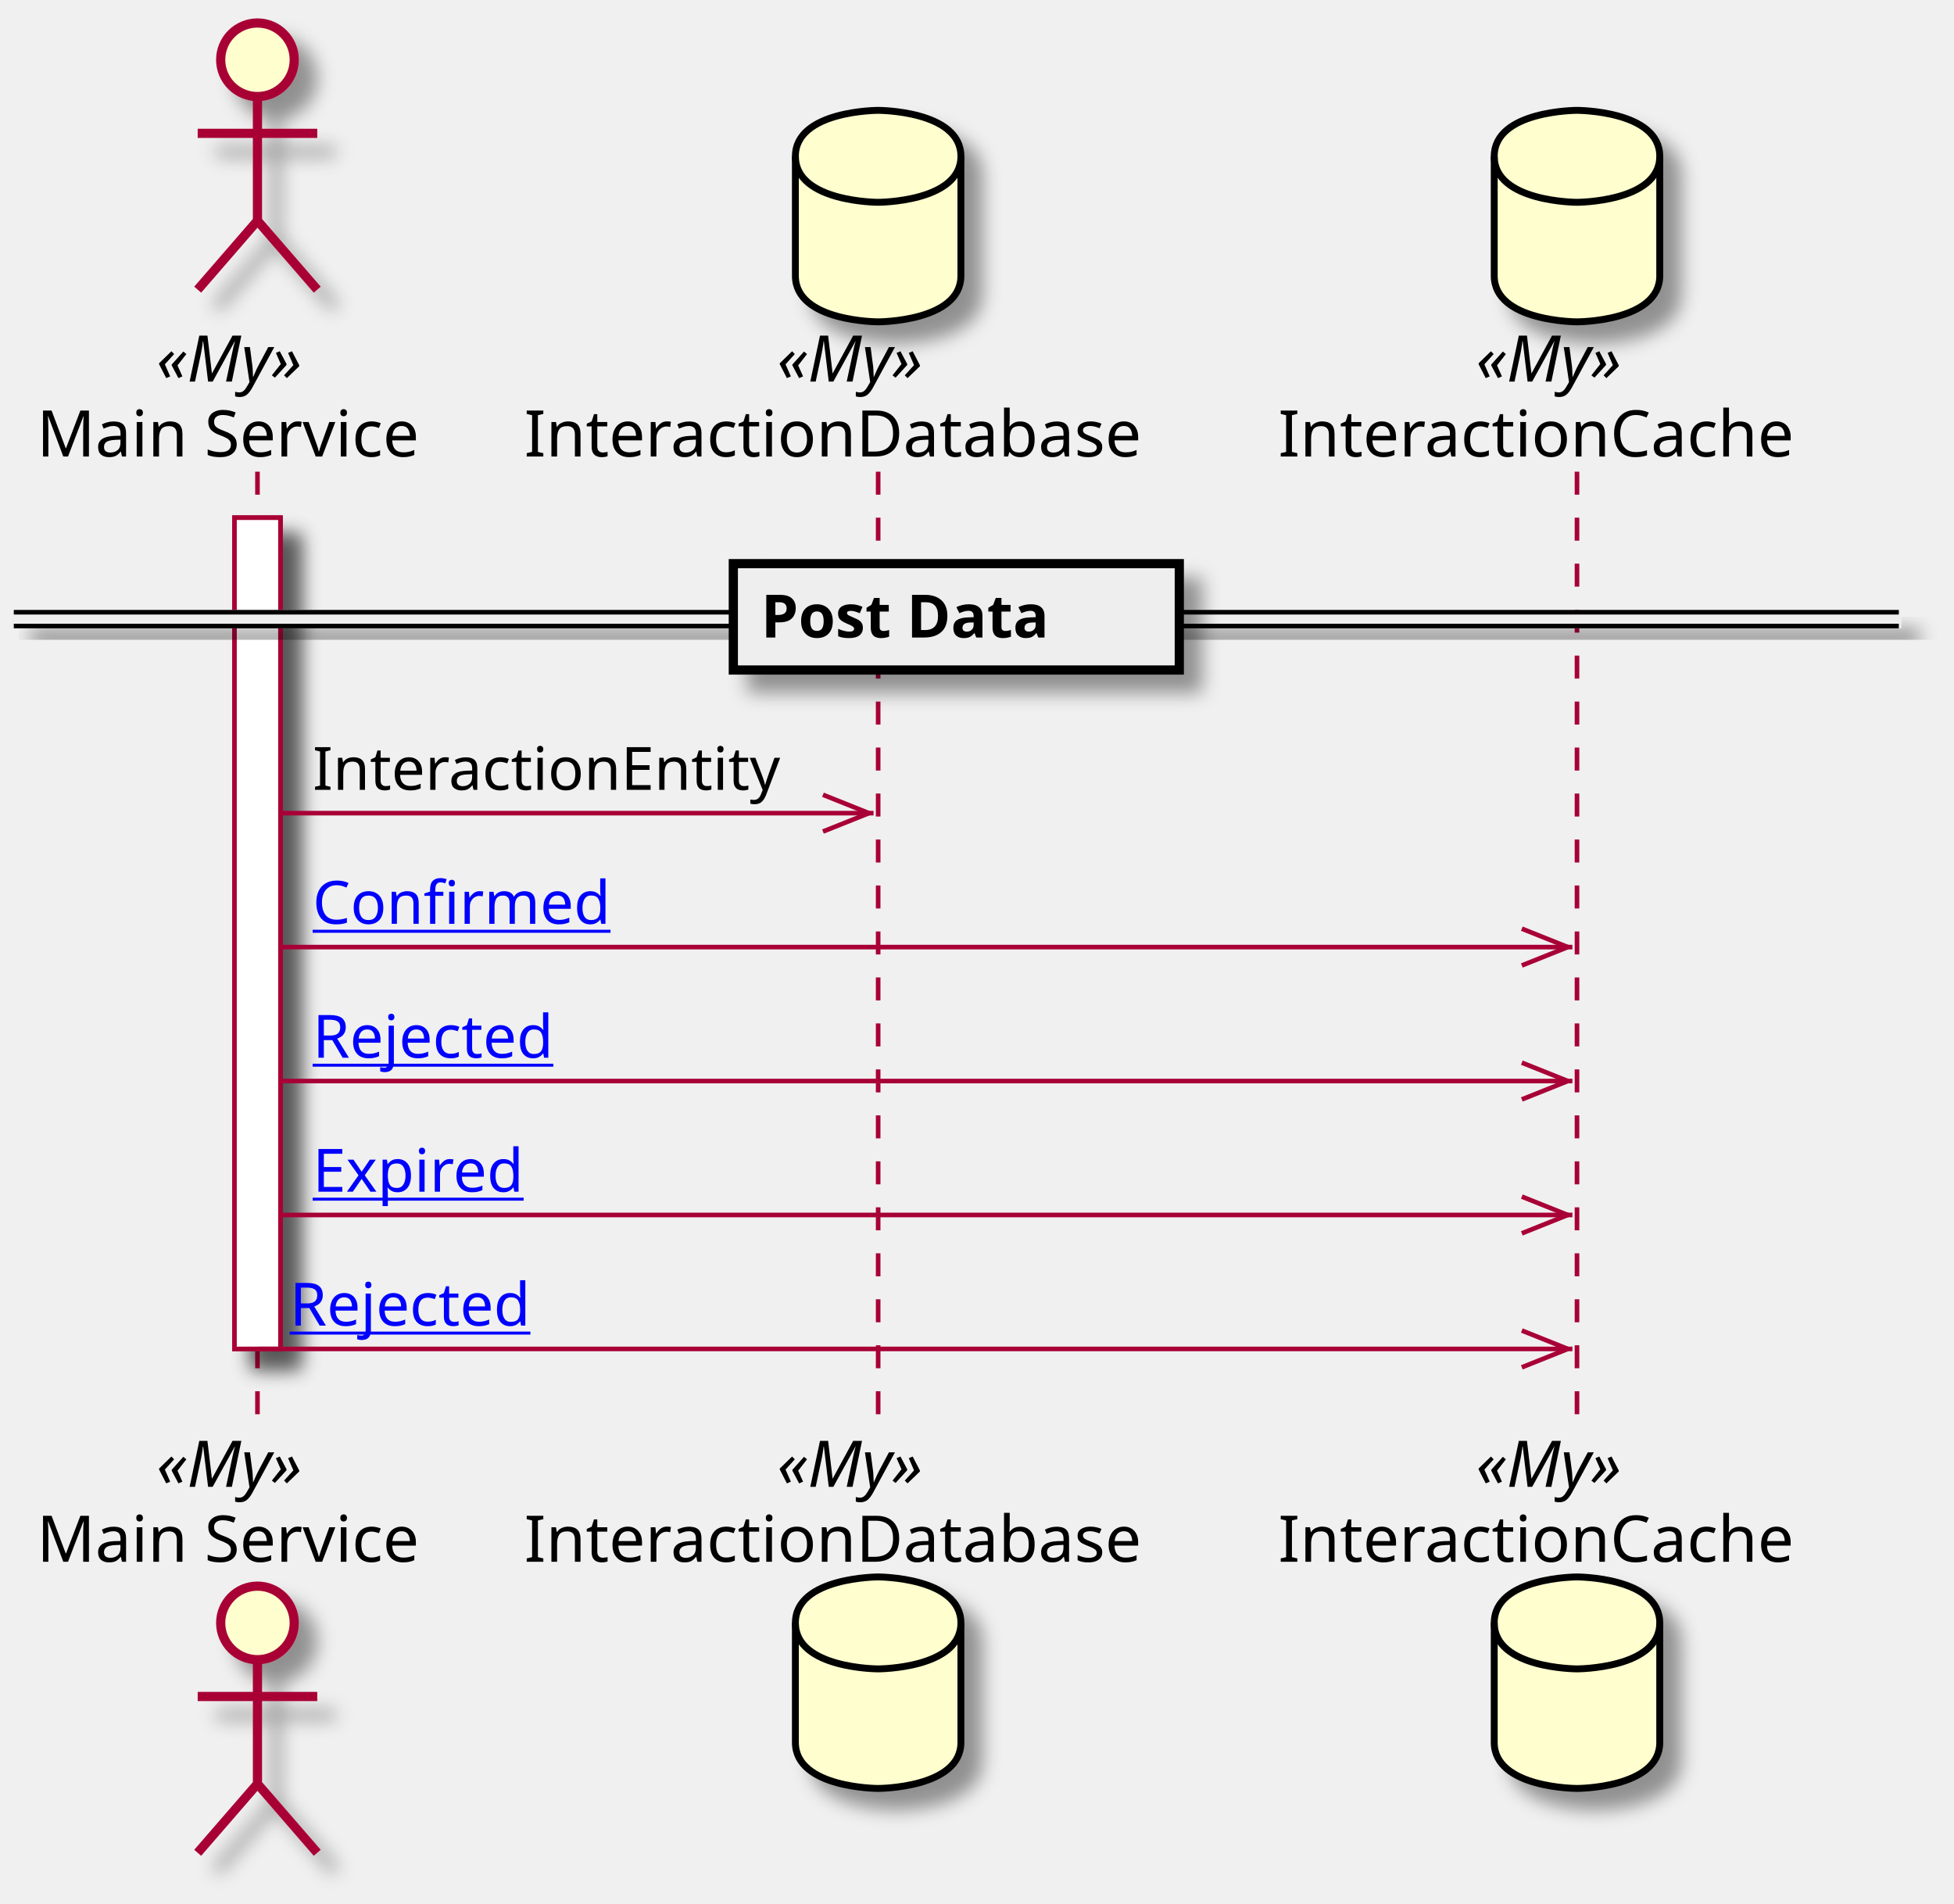
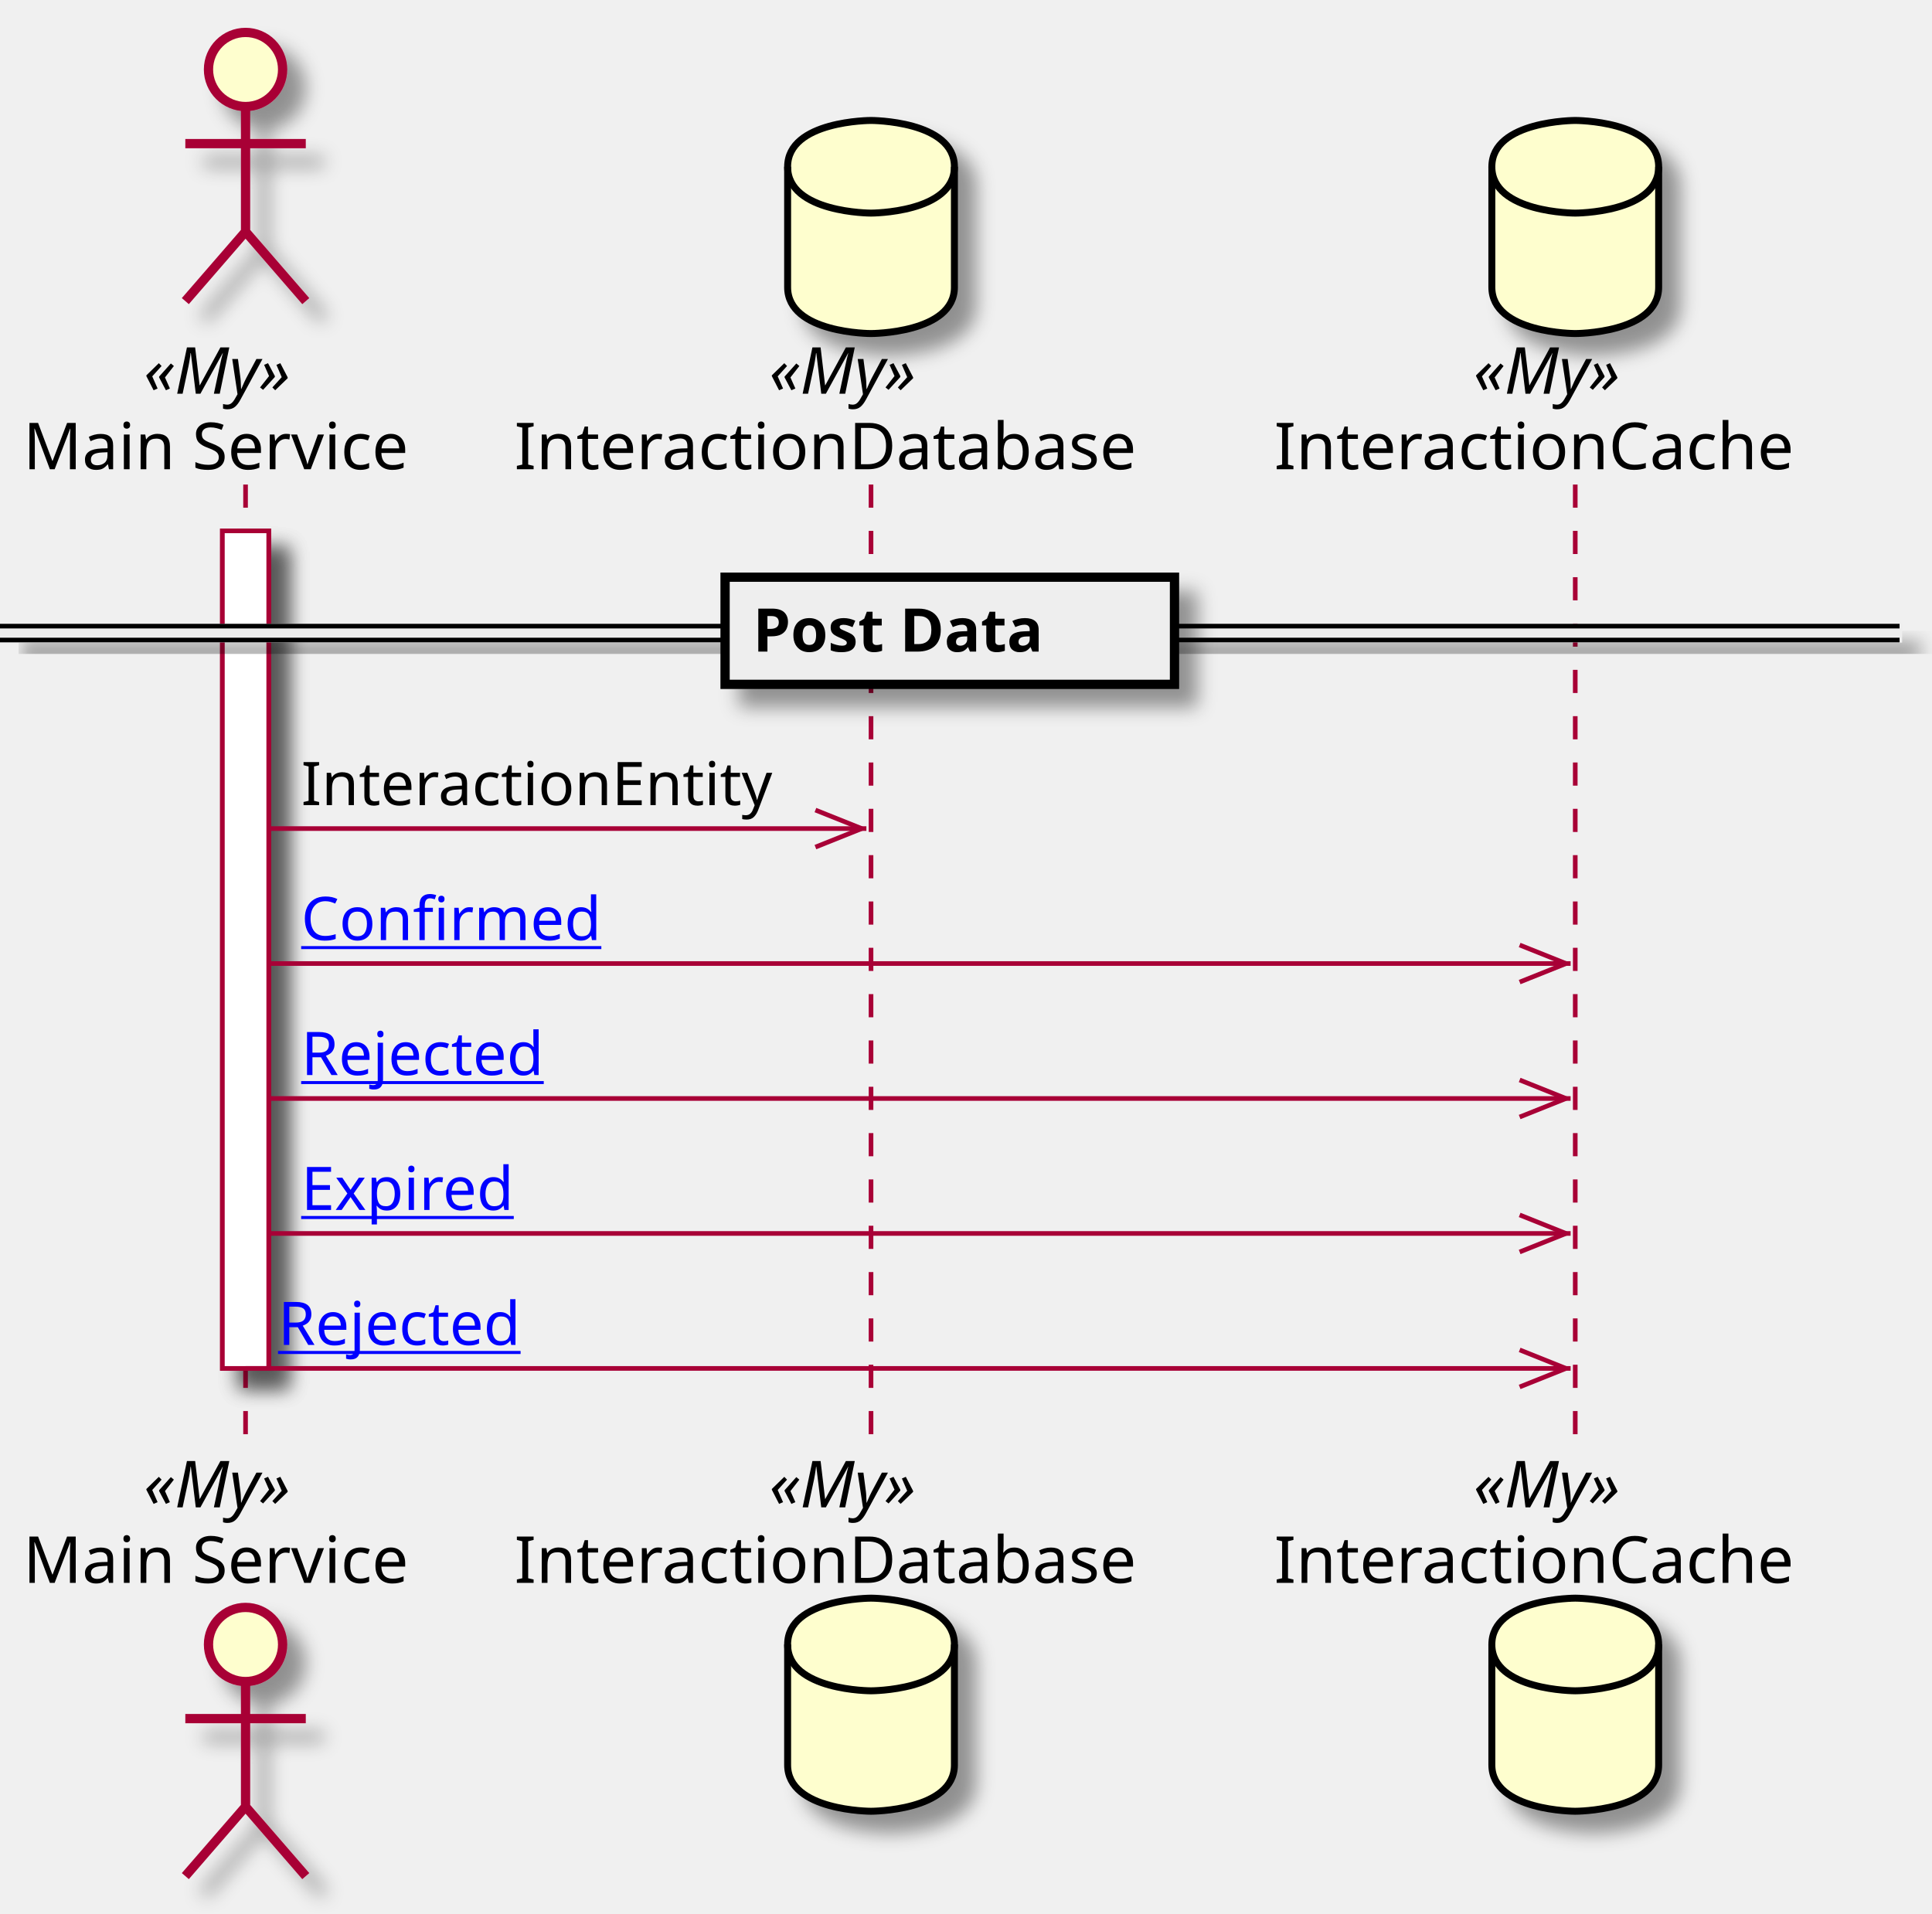
- <svg xmlns="http://www.w3.org/2000/svg" xmlns:xlink="http://www.w3.org/1999/xlink" contentScriptType="application/ecmascript" contentStyleType="text/css" height="414px" preserveAspectRatio="none" style="width:425px;height:414px;" version="1.1" viewBox="0 0 425 414" width="425px" zoomAndPan="magnify">
+ <svg xmlns="http://www.w3.org/2000/svg" xmlns:xlink="http://www.w3.org/1999/xlink" contentScriptType="application/ecmascript" contentStyleType="text/css" height="413px" preserveAspectRatio="none" style="width:417px;height:413px;background:#FFFFFF;" version="1.1" viewBox="0 0 417 413" width="417px" zoomAndPan="magnify">
  <defs>
    <filter height="300%" id="f1rgs013ytp2cn" width="300%" x="-1" y="-1">
      <feGaussianBlur result="blurOut" stdDeviation="2.0" />
      <feColorMatrix in="blurOut" result="blurOut2" type="matrix" values="0 0 0 0 0 0 0 0 0 0 0 0 0 0 0 0 0 0 .4 0" />
      <feOffset dx="4.0" dy="4.0" in="blurOut2" result="blurOut3" />
      <feBlend in="SourceGraphic" in2="blurOut3" mode="normal" />
    </filter>
  </defs>
  <g>
-     <rect fill="#FFFFFF" filter="url(#f1rgs013ytp2cn)" height="180.797" style="stroke: #A80036; stroke-width: 1.0;" width="10" x="51" y="112.594" />
-     <line style="stroke: #A80036; stroke-width: 1.0; stroke-dasharray: 5.0,5.0;" x1="56" x2="56" y1="102.594" y2="311.391" />
-     <line style="stroke: #A80036; stroke-width: 1.0; stroke-dasharray: 5.0,5.0;" x1="191" x2="191" y1="102.594" y2="311.391" />
-     <line style="stroke: #A80036; stroke-width: 1.0; stroke-dasharray: 5.0,5.0;" x1="343" x2="343" y1="102.594" y2="311.391" />
-     <text fill="#000000" font-family="sans-serif" font-size="14" font-style="italic" lengthAdjust="spacingAndGlyphs" textLength="38" x="34" y="82.995">«My»</text>
-     <text fill="#000000" font-family="sans-serif" font-size="14" lengthAdjust="spacingAndGlyphs" textLength="90" x="8" y="99.292">Main Service</text>
-     <ellipse cx="56" cy="13" fill="#FEFECE" filter="url(#f1rgs013ytp2cn)" rx="8" ry="8" style="stroke: #A80036; stroke-width: 2.0;" />
-     <path d="M56,21 L56,48 M43,29 L69,29 M56,48 L43,63 M56,48 L69,63 " fill="none" filter="url(#f1rgs013ytp2cn)" style="stroke: #A80036; stroke-width: 2.0;" />
-     <text fill="#000000" font-family="sans-serif" font-size="14" font-style="italic" lengthAdjust="spacingAndGlyphs" textLength="38" x="34" y="323.386">«My»</text>
-     <text fill="#000000" font-family="sans-serif" font-size="14" lengthAdjust="spacingAndGlyphs" textLength="90" x="8" y="339.683">Main Service</text>
-     <ellipse cx="56" cy="352.984" fill="#FEFECE" filter="url(#f1rgs013ytp2cn)" rx="8" ry="8" style="stroke: #A80036; stroke-width: 2.0;" />
-     <path d="M56,360.984 L56,387.984 M43,368.984 L69,368.984 M56,387.984 L43,402.984 M56,387.984 L69,402.984 " fill="none" filter="url(#f1rgs013ytp2cn)" style="stroke: #A80036; stroke-width: 2.0;" />
-     <text fill="#000000" font-family="sans-serif" font-size="14" font-style="italic" lengthAdjust="spacingAndGlyphs" textLength="38" x="169" y="82.995">«My»</text>
-     <text fill="#000000" font-family="sans-serif" font-size="14" lengthAdjust="spacingAndGlyphs" textLength="148" x="114" y="99.292">InteractionDatabase</text>
-     <path d="M173,34 C173,24 191,24 191,24 C191,24 209,24 209,34 L209,60 C209,70 191,70 191,70 C191,70 173,70 173,60 L173,34 " fill="#FEFECE" filter="url(#f1rgs013ytp2cn)" style="stroke: #000000; stroke-width: 1.5;" />
-     <path d="M173,34 C173,44 191,44 191,44 C191,44 209,44 209,34 " fill="none" style="stroke: #000000; stroke-width: 1.5;" />
-     <text fill="#000000" font-family="sans-serif" font-size="14" font-style="italic" lengthAdjust="spacingAndGlyphs" textLength="38" x="169" y="323.386">«My»</text>
-     <text fill="#000000" font-family="sans-serif" font-size="14" lengthAdjust="spacingAndGlyphs" textLength="148" x="114" y="339.683">InteractionDatabase</text>
-     <path d="M173,352.984 C173,342.984 191,342.984 191,342.984 C191,342.984 209,342.984 209,352.984 L209,378.984 C209,388.984 191,388.984 191,388.984 C191,388.984 173,388.984 173,378.984 L173,352.984 " fill="#FEFECE" filter="url(#f1rgs013ytp2cn)" style="stroke: #000000; stroke-width: 1.5;" />
-     <path d="M173,352.984 C173,362.984 191,362.984 191,362.984 C191,362.984 209,362.984 209,352.984 " fill="none" style="stroke: #000000; stroke-width: 1.5;" />
-     <text fill="#000000" font-family="sans-serif" font-size="14" font-style="italic" lengthAdjust="spacingAndGlyphs" textLength="38" x="321" y="82.995">«My»</text>
-     <text fill="#000000" font-family="sans-serif" font-size="14" lengthAdjust="spacingAndGlyphs" textLength="124" x="278" y="99.292">InteractionCache</text>
-     <path d="M325,34 C325,24 343,24 343,24 C343,24 361,24 361,34 L361,60 C361,70 343,70 343,70 C343,70 325,70 325,60 L325,34 " fill="#FEFECE" filter="url(#f1rgs013ytp2cn)" style="stroke: #000000; stroke-width: 1.5;" />
-     <path d="M325,34 C325,44 343,44 343,44 C343,44 361,44 361,34 " fill="none" style="stroke: #000000; stroke-width: 1.5;" />
-     <text fill="#000000" font-family="sans-serif" font-size="14" font-style="italic" lengthAdjust="spacingAndGlyphs" textLength="38" x="321" y="323.386">«My»</text>
-     <text fill="#000000" font-family="sans-serif" font-size="14" lengthAdjust="spacingAndGlyphs" textLength="124" x="278" y="339.683">InteractionCache</text>
-     <path d="M325,352.984 C325,342.984 343,342.984 343,342.984 C343,342.984 361,342.984 361,352.984 L361,378.984 C361,388.984 343,388.984 343,388.984 C343,388.984 325,388.984 325,378.984 L325,352.984 " fill="#FEFECE" filter="url(#f1rgs013ytp2cn)" style="stroke: #000000; stroke-width: 1.5;" />
-     <path d="M325,352.984 C325,362.984 343,362.984 343,362.984 C343,362.984 361,362.984 361,352.984 " fill="none" style="stroke: #000000; stroke-width: 1.5;" />
-     <rect fill="#FFFFFF" filter="url(#f1rgs013ytp2cn)" height="180.797" style="stroke: #A80036; stroke-width: 1.0;" width="10" x="51" y="112.594" />
-     <rect fill="#EEEEEE" filter="url(#f1rgs013ytp2cn)" height="3" style="stroke: #EEEEEE; stroke-width: 1.0;" width="410" x="3" y="133.16" />
-     <line style="stroke: #000000; stroke-width: 1.0;" x1="3" x2="413" y1="133.16" y2="133.16" />
-     <line style="stroke: #000000; stroke-width: 1.0;" x1="3" x2="413" y1="136.16" y2="136.16" />
-     <rect fill="#EEEEEE" filter="url(#f1rgs013ytp2cn)" height="23.133" style="stroke: #000000; stroke-width: 2.0;" width="97" x="159.5" y="122.594" />
-     <text fill="#000000" font-family="sans-serif" font-size="13" font-weight="bold" lengthAdjust="spacingAndGlyphs" textLength="78" x="165.5" y="138.661">Post Data</text>
-     <line style="stroke: #A80036; stroke-width: 1.0;" x1="189" x2="179" y1="176.859" y2="172.859" />
-     <line style="stroke: #A80036; stroke-width: 1.0;" x1="189" x2="179" y1="176.859" y2="180.859" />
-     <line style="stroke: #A80036; stroke-width: 1.0;" x1="61" x2="190" y1="176.859" y2="176.859" />
-     <text fill="#000000" font-family="sans-serif" font-size="13" lengthAdjust="spacingAndGlyphs" textLength="105" x="68" y="171.793">InteractionEntity</text>
-     <line style="stroke: #A80036; stroke-width: 1.0;" x1="341" x2="331" y1="205.992" y2="201.992" />
-     <line style="stroke: #A80036; stroke-width: 1.0;" x1="341" x2="331" y1="205.992" y2="209.992" />
-     <line style="stroke: #A80036; stroke-width: 1.0;" x1="61" x2="342" y1="205.992" y2="205.992" />
+     <rect fill="#FFFFFF" filter="url(#f1rgs013ytp2cn)" height="180.797" style="stroke:#A80036;stroke-width:1.0;" width="10" x="48" y="114.594" />
+     <line style="stroke:#A80036;stroke-width:1.0;stroke-dasharray:5.0,5.0;" x1="53" x2="53" y1="104.594" y2="313.391" />
+     <line style="stroke:#A80036;stroke-width:1.0;stroke-dasharray:5.0,5.0;" x1="188" x2="188" y1="104.594" y2="313.391" />
+     <line style="stroke:#A80036;stroke-width:1.0;stroke-dasharray:5.0,5.0;" x1="340" x2="340" y1="104.594" y2="313.391" />
+     <text fill="#000000" font-family="sans-serif" font-size="14" font-style="italic" lengthAdjust="spacing" textLength="38" x="31" y="84.995">«My»</text>
+     <text fill="#000000" font-family="sans-serif" font-size="14" lengthAdjust="spacing" textLength="90" x="5" y="101.292">Main Service</text>
+     <ellipse cx="53" cy="15" fill="#FEFECE" filter="url(#f1rgs013ytp2cn)" rx="8" ry="8" style="stroke:#A80036;stroke-width:2.0;" />
+     <path d="M53,23 L53,50 M40,31 L66,31 M53,50 L40,65 M53,50 L66,65 " fill="none" filter="url(#f1rgs013ytp2cn)" style="stroke:#A80036;stroke-width:2.0;" />
+     <text fill="#000000" font-family="sans-serif" font-size="14" font-style="italic" lengthAdjust="spacing" textLength="38" x="31" y="325.386">«My»</text>
+     <text fill="#000000" font-family="sans-serif" font-size="14" lengthAdjust="spacing" textLength="90" x="5" y="341.683">Main Service</text>
+     <ellipse cx="53" cy="354.984" fill="#FEFECE" filter="url(#f1rgs013ytp2cn)" rx="8" ry="8" style="stroke:#A80036;stroke-width:2.0;" />
+     <path d="M53,362.984 L53,389.984 M40,370.984 L66,370.984 M53,389.984 L40,404.984 M53,389.984 L66,404.984 " fill="none" filter="url(#f1rgs013ytp2cn)" style="stroke:#A80036;stroke-width:2.0;" />
+     <text fill="#000000" font-family="sans-serif" font-size="14" font-style="italic" lengthAdjust="spacing" textLength="38" x="166" y="84.995">«My»</text>
+     <text fill="#000000" font-family="sans-serif" font-size="14" lengthAdjust="spacing" textLength="148" x="111" y="101.292">InteractionDatabase</text>
+     <path d="M170,36 C170,26 188,26 188,26 C188,26 206,26 206,36 L206,62 C206,72 188,72 188,72 C188,72 170,72 170,62 L170,36 " fill="#FEFECE" filter="url(#f1rgs013ytp2cn)" style="stroke:#000000;stroke-width:1.5;" />
+     <path d="M170,36 C170,46 188,46 188,46 C188,46 206,46 206,36 " fill="none" style="stroke:#000000;stroke-width:1.5;" />
+     <text fill="#000000" font-family="sans-serif" font-size="14" font-style="italic" lengthAdjust="spacing" textLength="38" x="166" y="325.386">«My»</text>
+     <text fill="#000000" font-family="sans-serif" font-size="14" lengthAdjust="spacing" textLength="148" x="111" y="341.683">InteractionDatabase</text>
+     <path d="M170,354.984 C170,344.984 188,344.984 188,344.984 C188,344.984 206,344.984 206,354.984 L206,380.984 C206,390.984 188,390.984 188,390.984 C188,390.984 170,390.984 170,380.984 L170,354.984 " fill="#FEFECE" filter="url(#f1rgs013ytp2cn)" style="stroke:#000000;stroke-width:1.5;" />
+     <path d="M170,354.984 C170,364.984 188,364.984 188,364.984 C188,364.984 206,364.984 206,354.984 " fill="none" style="stroke:#000000;stroke-width:1.5;" />
+     <text fill="#000000" font-family="sans-serif" font-size="14" font-style="italic" lengthAdjust="spacing" textLength="38" x="318" y="84.995">«My»</text>
+     <text fill="#000000" font-family="sans-serif" font-size="14" lengthAdjust="spacing" textLength="124" x="275" y="101.292">InteractionCache</text>
+     <path d="M322,36 C322,26 340,26 340,26 C340,26 358,26 358,36 L358,62 C358,72 340,72 340,72 C340,72 322,72 322,62 L322,36 " fill="#FEFECE" filter="url(#f1rgs013ytp2cn)" style="stroke:#000000;stroke-width:1.5;" />
+     <path d="M322,36 C322,46 340,46 340,46 C340,46 358,46 358,36 " fill="none" style="stroke:#000000;stroke-width:1.5;" />
+     <text fill="#000000" font-family="sans-serif" font-size="14" font-style="italic" lengthAdjust="spacing" textLength="38" x="318" y="325.386">«My»</text>
+     <text fill="#000000" font-family="sans-serif" font-size="14" lengthAdjust="spacing" textLength="124" x="275" y="341.683">InteractionCache</text>
+     <path d="M322,354.984 C322,344.984 340,344.984 340,344.984 C340,344.984 358,344.984 358,354.984 L358,380.984 C358,390.984 340,390.984 340,390.984 C340,390.984 322,390.984 322,380.984 L322,354.984 " fill="#FEFECE" filter="url(#f1rgs013ytp2cn)" style="stroke:#000000;stroke-width:1.5;" />
+     <path d="M322,354.984 C322,364.984 340,364.984 340,364.984 C340,364.984 358,364.984 358,354.984 " fill="none" style="stroke:#000000;stroke-width:1.5;" />
+     <rect fill="#FFFFFF" filter="url(#f1rgs013ytp2cn)" height="180.797" style="stroke:#A80036;stroke-width:1.0;" width="10" x="48" y="114.594" />
+     <rect fill="#EEEEEE" filter="url(#f1rgs013ytp2cn)" height="3" style="stroke:#EEEEEE;stroke-width:1.0;" width="410" x="0" y="135.16" />
+     <line style="stroke:#000000;stroke-width:1.0;" x1="0" x2="410" y1="135.16" y2="135.16" />
+     <line style="stroke:#000000;stroke-width:1.0;" x1="0" x2="410" y1="138.16" y2="138.16" />
+     <rect fill="#EEEEEE" filter="url(#f1rgs013ytp2cn)" height="23.133" style="stroke:#000000;stroke-width:2.0;" width="97" x="156.5" y="124.594" />
+     <text fill="#000000" font-family="sans-serif" font-size="13" font-weight="bold" lengthAdjust="spacing" textLength="78" x="162.5" y="140.661">Post Data</text>
+     <line style="stroke:#A80036;stroke-width:1.0;" x1="186" x2="176" y1="178.859" y2="174.859" />
+     <line style="stroke:#A80036;stroke-width:1.0;" x1="186" x2="176" y1="178.859" y2="182.859" />
+     <line style="stroke:#A80036;stroke-width:1.0;" x1="58" x2="187" y1="178.859" y2="178.859" />
+     <text fill="#000000" font-family="sans-serif" font-size="13" lengthAdjust="spacing" textLength="105" x="65" y="173.793">InteractionEntity</text>
+     <line style="stroke:#A80036;stroke-width:1.0;" x1="338" x2="328" y1="207.992" y2="203.992" />
+     <line style="stroke:#A80036;stroke-width:1.0;" x1="338" x2="328" y1="207.992" y2="211.992" />
+     <line style="stroke:#A80036;stroke-width:1.0;" x1="58" x2="339" y1="207.992" y2="207.992" />
    <a href="" target="_top" title="InteractionEvent.Confirmed" xlink:actuate="onRequest" xlink:href="" xlink:show="new" xlink:title="InteractionEvent.Confirmed" xlink:type="simple">
-       <text fill="#0000FF" font-family="sans-serif" font-size="13" lengthAdjust="spacingAndGlyphs" text-decoration="underline" textLength="67" x="68" y="200.926">Confirmed</text>
+       <text fill="#0000FF" font-family="sans-serif" font-size="13" lengthAdjust="spacing" text-decoration="underline" textLength="67" x="65" y="202.926">Confirmed</text>
    </a>
-     <line style="stroke: #A80036; stroke-width: 1.0;" x1="341" x2="331" y1="235.125" y2="231.125" />
-     <line style="stroke: #A80036; stroke-width: 1.0;" x1="341" x2="331" y1="235.125" y2="239.125" />
-     <line style="stroke: #A80036; stroke-width: 1.0;" x1="61" x2="342" y1="235.125" y2="235.125" />
+     <line style="stroke:#A80036;stroke-width:1.0;" x1="338" x2="328" y1="237.125" y2="233.125" />
+     <line style="stroke:#A80036;stroke-width:1.0;" x1="338" x2="328" y1="237.125" y2="241.125" />
+     <line style="stroke:#A80036;stroke-width:1.0;" x1="58" x2="339" y1="237.125" y2="237.125" />
    <a href="" target="_top" title="InteractionEvent.Rejected" xlink:actuate="onRequest" xlink:href="" xlink:show="new" xlink:title="InteractionEvent.Rejected" xlink:type="simple">
-       <text fill="#0000FF" font-family="sans-serif" font-size="13" lengthAdjust="spacingAndGlyphs" text-decoration="underline" textLength="56" x="68" y="230.059">Rejected</text>
+       <text fill="#0000FF" font-family="sans-serif" font-size="13" lengthAdjust="spacing" text-decoration="underline" textLength="56" x="65" y="232.059">Rejected</text>
    </a>
-     <line style="stroke: #A80036; stroke-width: 1.0;" x1="341" x2="331" y1="264.258" y2="260.258" />
-     <line style="stroke: #A80036; stroke-width: 1.0;" x1="341" x2="331" y1="264.258" y2="268.258" />
-     <line style="stroke: #A80036; stroke-width: 1.0;" x1="61" x2="342" y1="264.258" y2="264.258" />
+     <line style="stroke:#A80036;stroke-width:1.0;" x1="338" x2="328" y1="266.258" y2="262.258" />
+     <line style="stroke:#A80036;stroke-width:1.0;" x1="338" x2="328" y1="266.258" y2="270.258" />
+     <line style="stroke:#A80036;stroke-width:1.0;" x1="58" x2="339" y1="266.258" y2="266.258" />
    <a href="" target="_top" title="InteractionEvent.Rejected.Expired" xlink:actuate="onRequest" xlink:href="" xlink:show="new" xlink:title="InteractionEvent.Rejected.Expired" xlink:type="simple">
-       <text fill="#0000FF" font-family="sans-serif" font-size="13" lengthAdjust="spacingAndGlyphs" text-decoration="underline" textLength="48" x="68" y="259.192">Expired</text>
+       <text fill="#0000FF" font-family="sans-serif" font-size="13" lengthAdjust="spacing" text-decoration="underline" textLength="48" x="65" y="261.192">Expired</text>
    </a>
-     <line style="stroke: #A80036; stroke-width: 1.0;" x1="341" x2="331" y1="293.391" y2="289.391" />
-     <line style="stroke: #A80036; stroke-width: 1.0;" x1="341" x2="331" y1="293.391" y2="297.391" />
-     <line style="stroke: #A80036; stroke-width: 1.0;" x1="56" x2="342" y1="293.391" y2="293.391" />
+     <line style="stroke:#A80036;stroke-width:1.0;" x1="338" x2="328" y1="295.391" y2="291.391" />
+     <line style="stroke:#A80036;stroke-width:1.0;" x1="338" x2="328" y1="295.391" y2="299.391" />
+     <line style="stroke:#A80036;stroke-width:1.0;" x1="53" x2="339" y1="295.391" y2="295.391" />
    <a href="" target="_top" title="InteractionEvent.Rejected.Rejected" xlink:actuate="onRequest" xlink:href="" xlink:show="new" xlink:title="InteractionEvent.Rejected.Rejected" xlink:type="simple">
-       <text fill="#0000FF" font-family="sans-serif" font-size="13" lengthAdjust="spacingAndGlyphs" text-decoration="underline" textLength="56" x="63" y="288.325">Rejected</text>
+       <text fill="#0000FF" font-family="sans-serif" font-size="13" lengthAdjust="spacing" text-decoration="underline" textLength="56" x="60" y="290.325">Rejected</text>
    </a>
  </g>
</svg>
